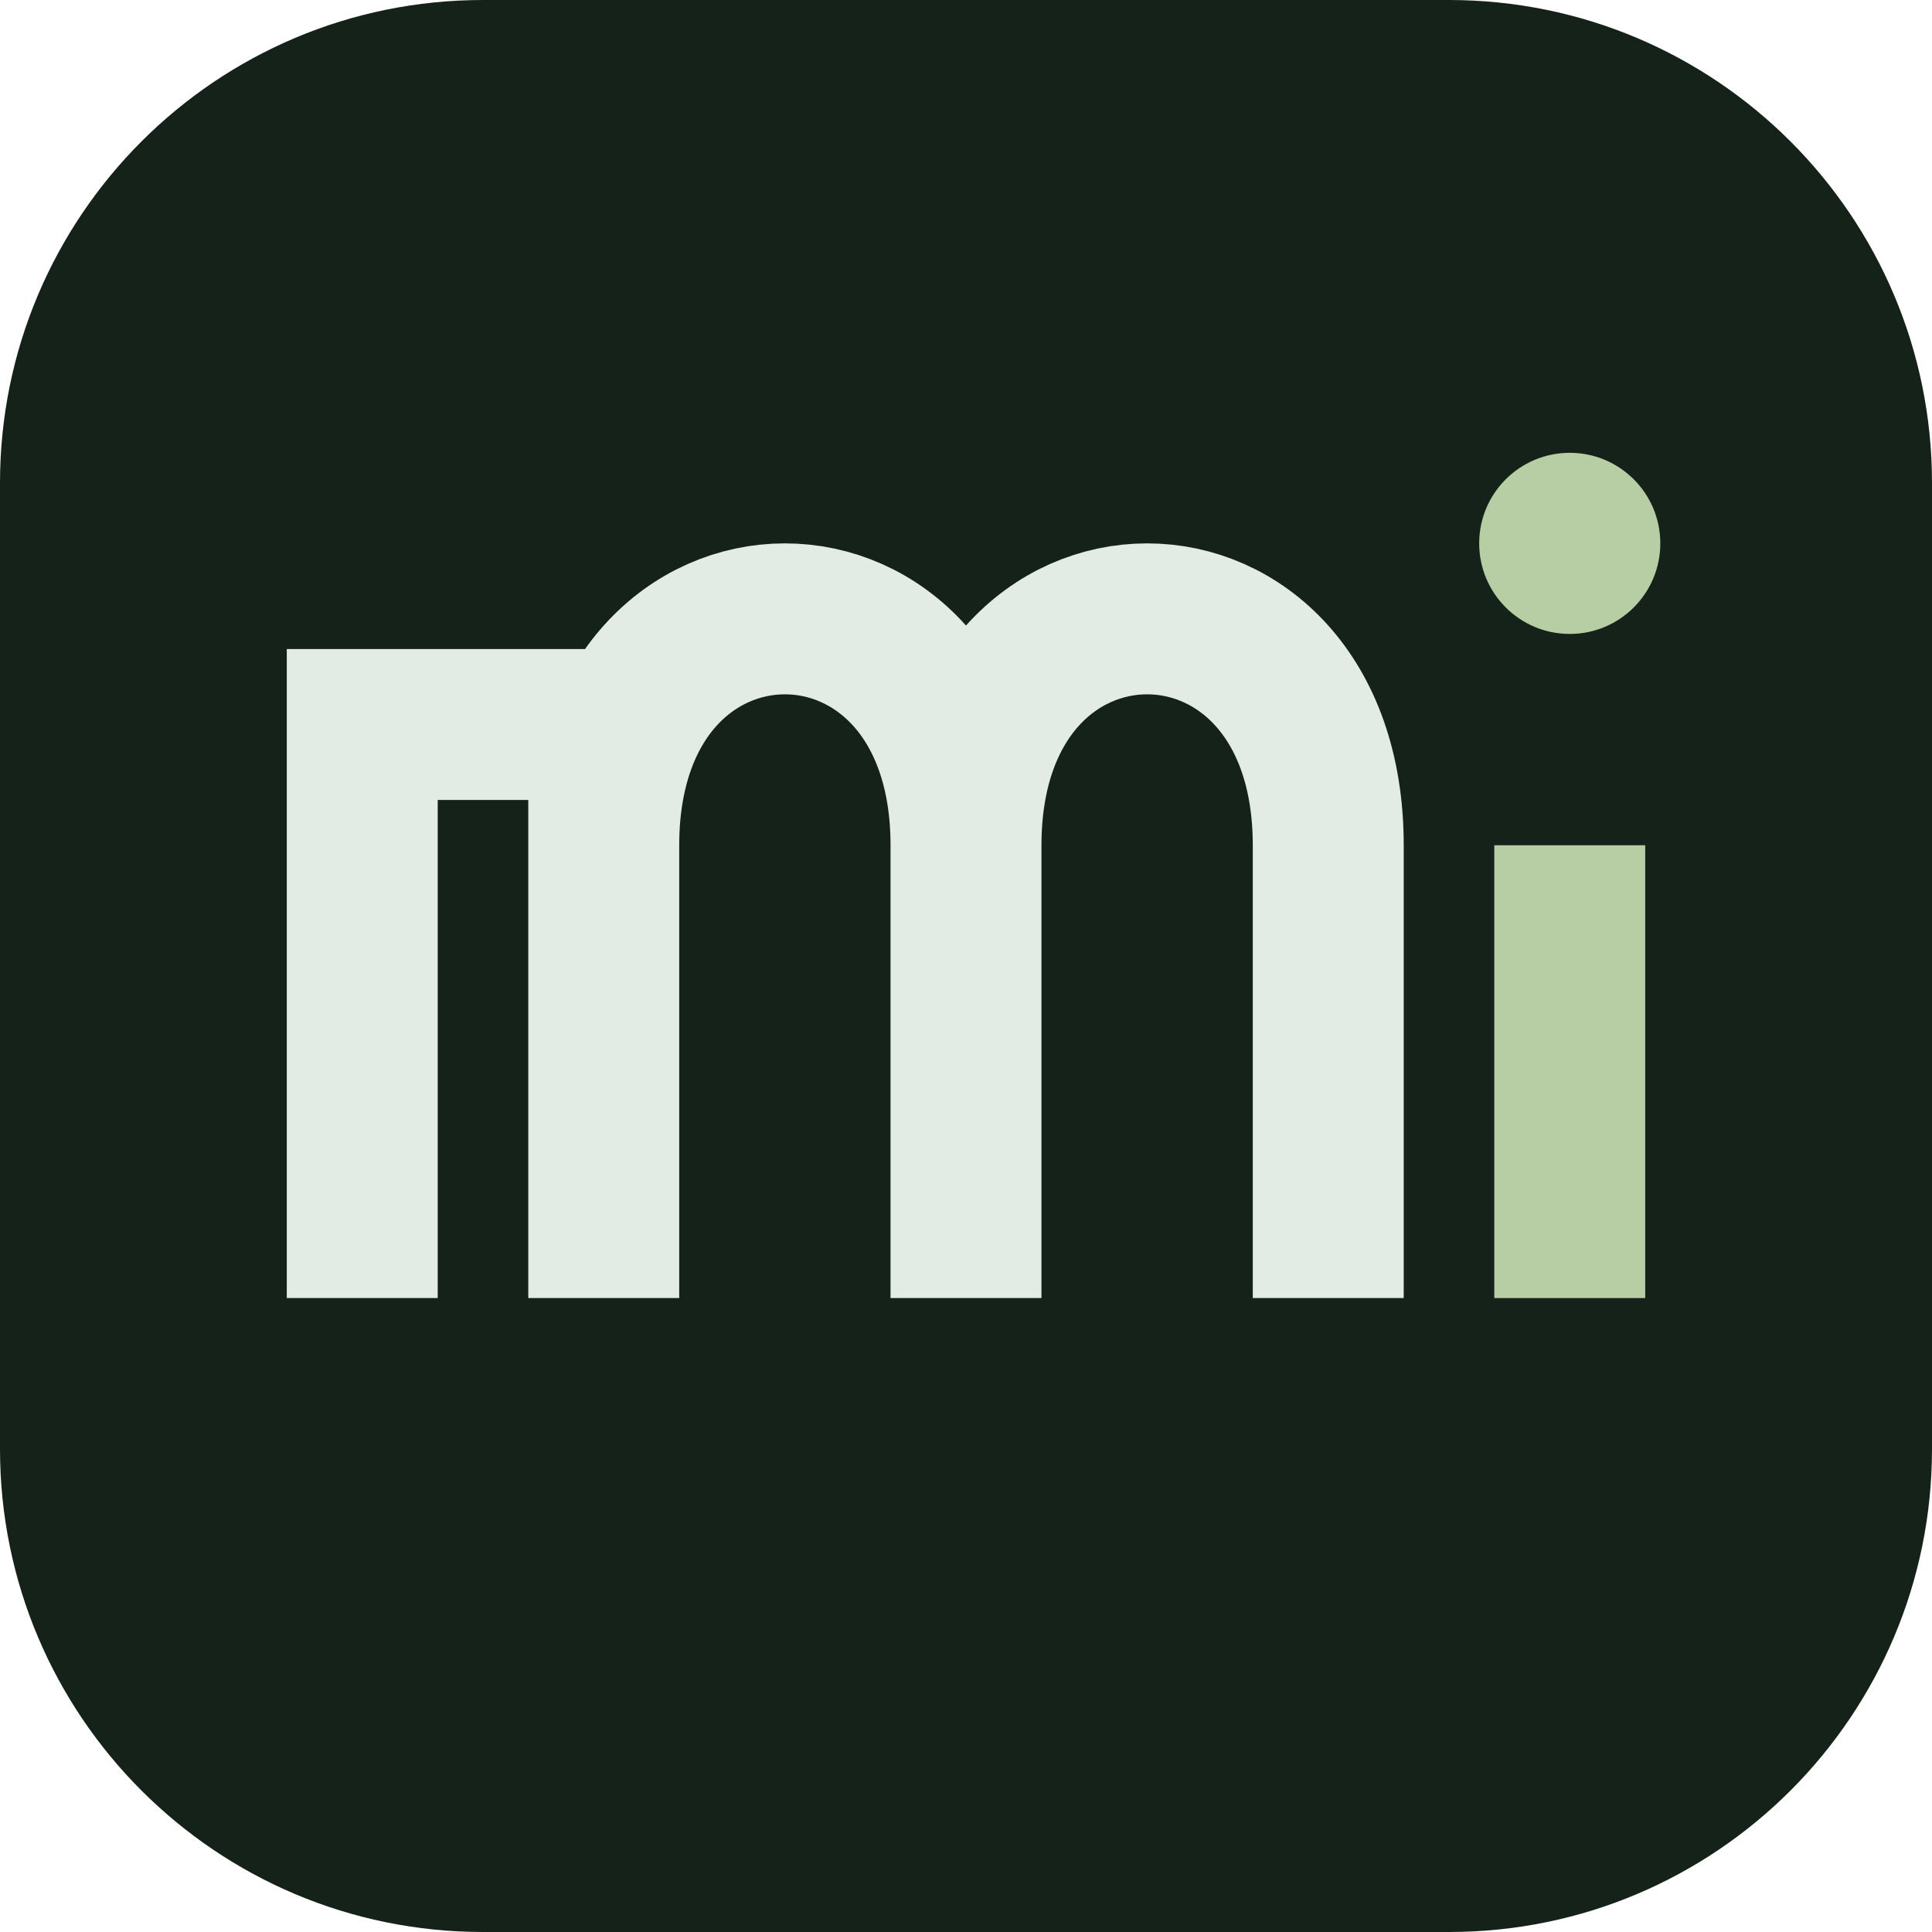
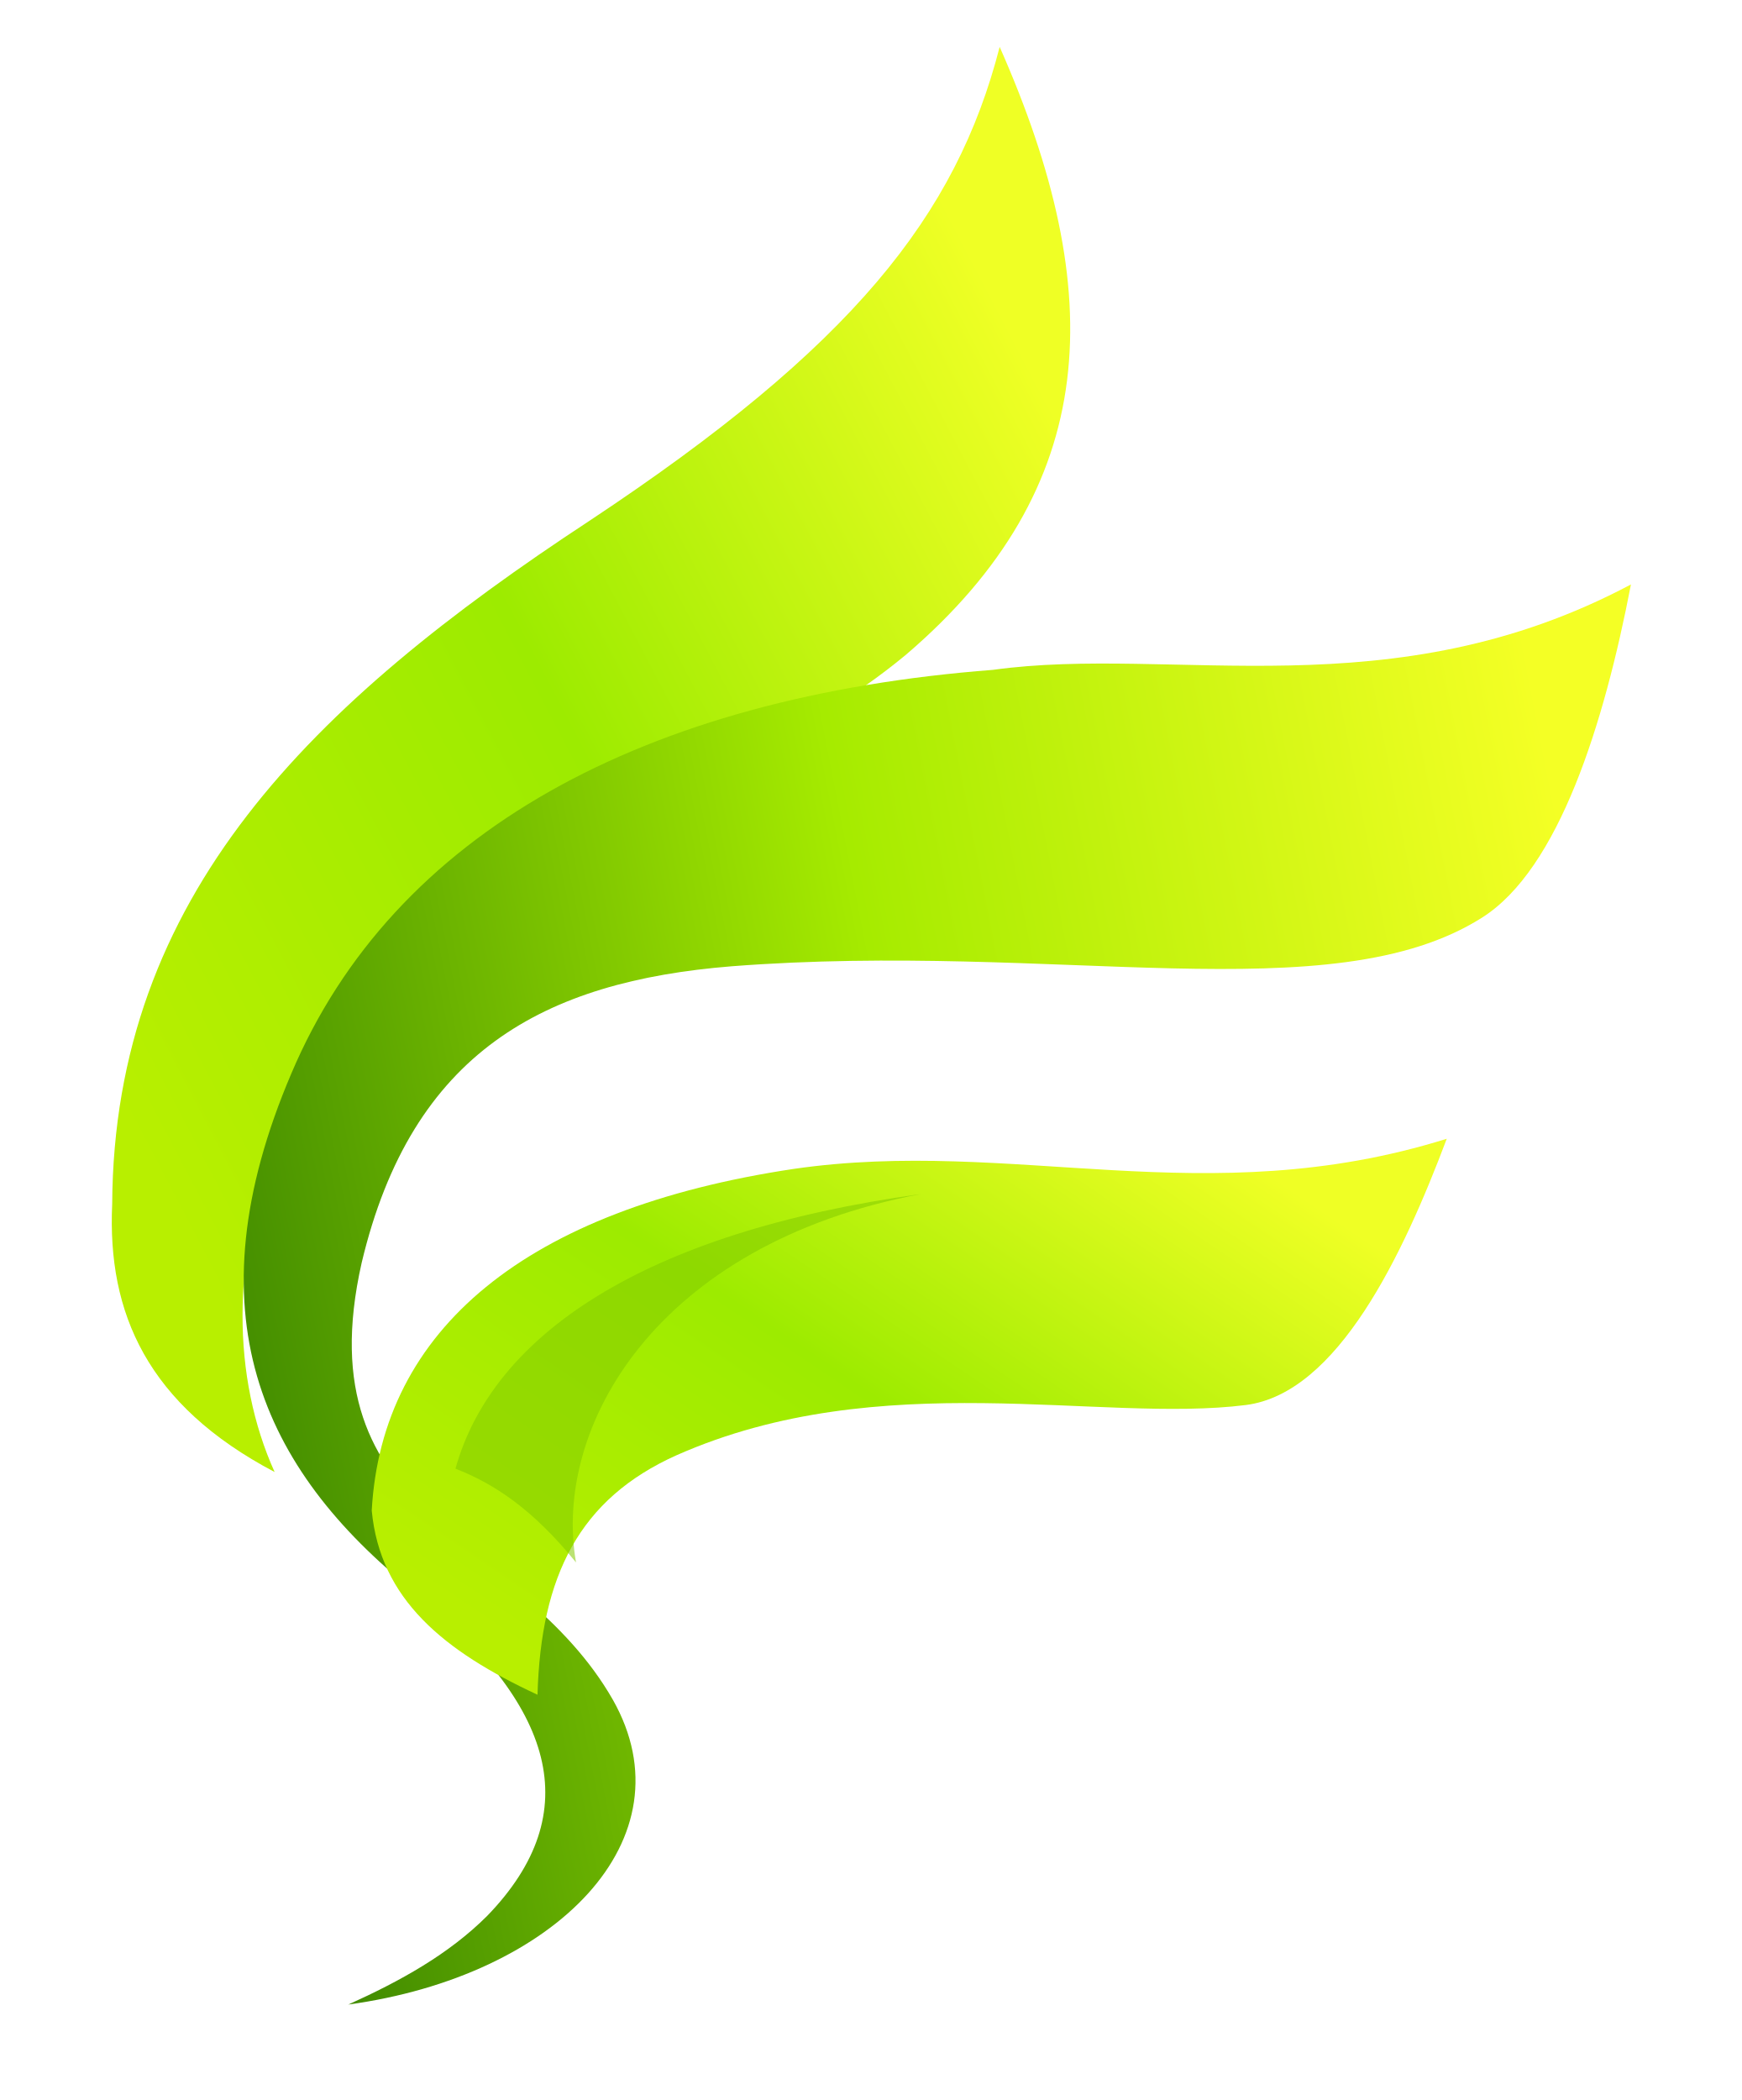
- <svg xmlns="http://www.w3.org/2000/svg" viewBox="0 0 64 64">
-   <rect width="64" height="64" rx="16" fill="#152219" />
-   <path d="M12 43V24h8v19m0-15c0-10 12-10 12 0v15m0-15c0-10 12-10 12 0v15" stroke="#e3ece4" stroke-width="5" fill="none" />
-   <path d="M52 28v15" stroke="#b7cea4" stroke-width="5" />
-   <circle cx="52" cy="18" r="3" fill="#b7cea4" />
+ <svg xmlns="http://www.w3.org/2000/svg" viewBox="140 0 1040 1254">
+   <defs>
+     <linearGradient id="flame" x1=".05" y1=".8" x2=".9" y2=".15">
+       <stop stop-color="#b8ef00" />
+       <stop offset=".5" stop-color="#9deb00" />
+       <stop offset="1" stop-color="#efff25" />
+     </linearGradient>
+     <linearGradient id="fold" x1="0" y1=".6" x2="1" y2=".4">
+       <stop stop-color="#438d00" />
+       <stop offset=".5" stop-color="#a6eb00" />
+       <stop offset="1" stop-color="#f4ff25" />
+     </linearGradient>
+   </defs>
+   <path d="M737 28C802 175 798 291 681 391C617 444 551 463 473 503C302 592 253 766 304 879C228 839 204 784 207 719C208 535 326 420 492 311C649 207 711 129 737 28Z" fill="url(#flame)" />
+   <path d="M1114 349C971 425 841 385 733 400C525 416 375 497 314 641C253 784 296 877 387 950C471 1018 491 1082 431 1144C408 1167 379 1183 348 1197C472 1180 553 1098 506 1015C450 917 321 909 356 754C386 628 465 586 577 577C771 562 935 605 1025 548C1071 519 1098 432 1114 349Z" fill="url(#fold)" />
+   <path d="M1004 680C860 725 745 679 614 698C454 722 368 794 362 902C367 955 405 986 461 1012C463 941 486 895 544 869C666 815 797 850 884 839C939 832 978 749 1004 680Z" fill="url(#flame)" />
+   <path d="M690 713C531 743 470 853 484 933C458 901 435 886 412 877C434 798 523 736 690 713Z" fill="#81cb00" opacity=".55" />
</svg>
